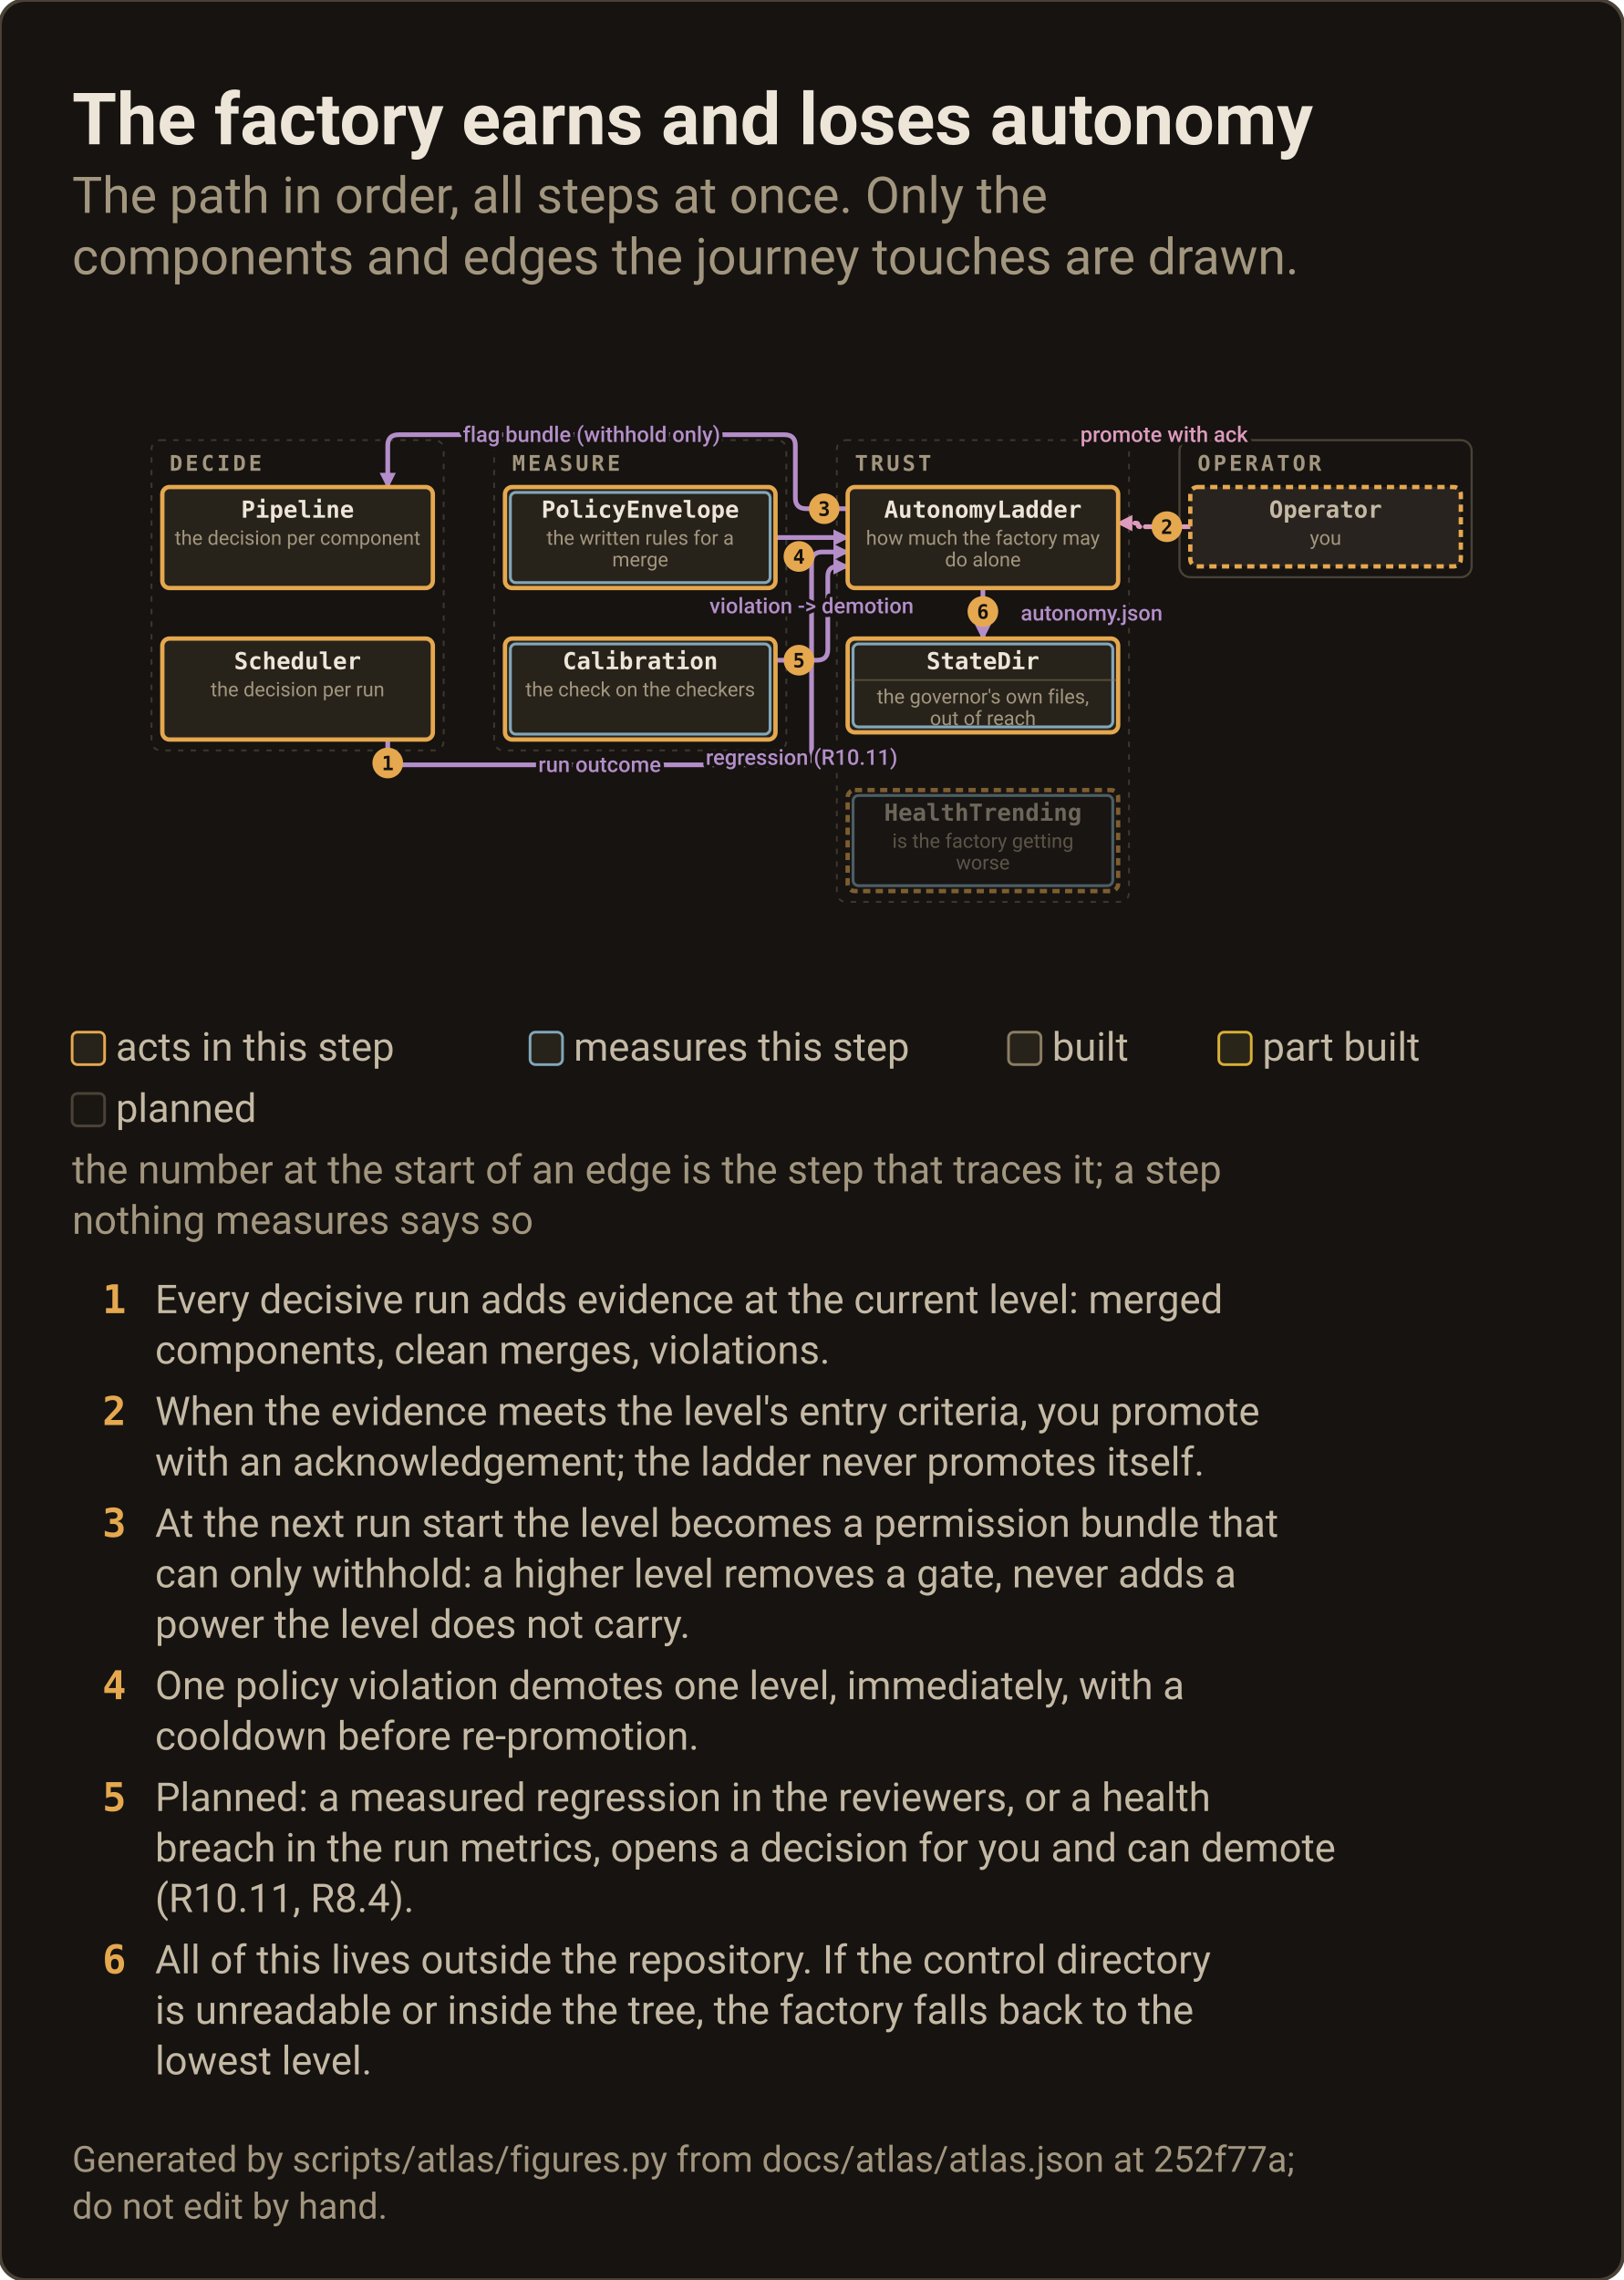
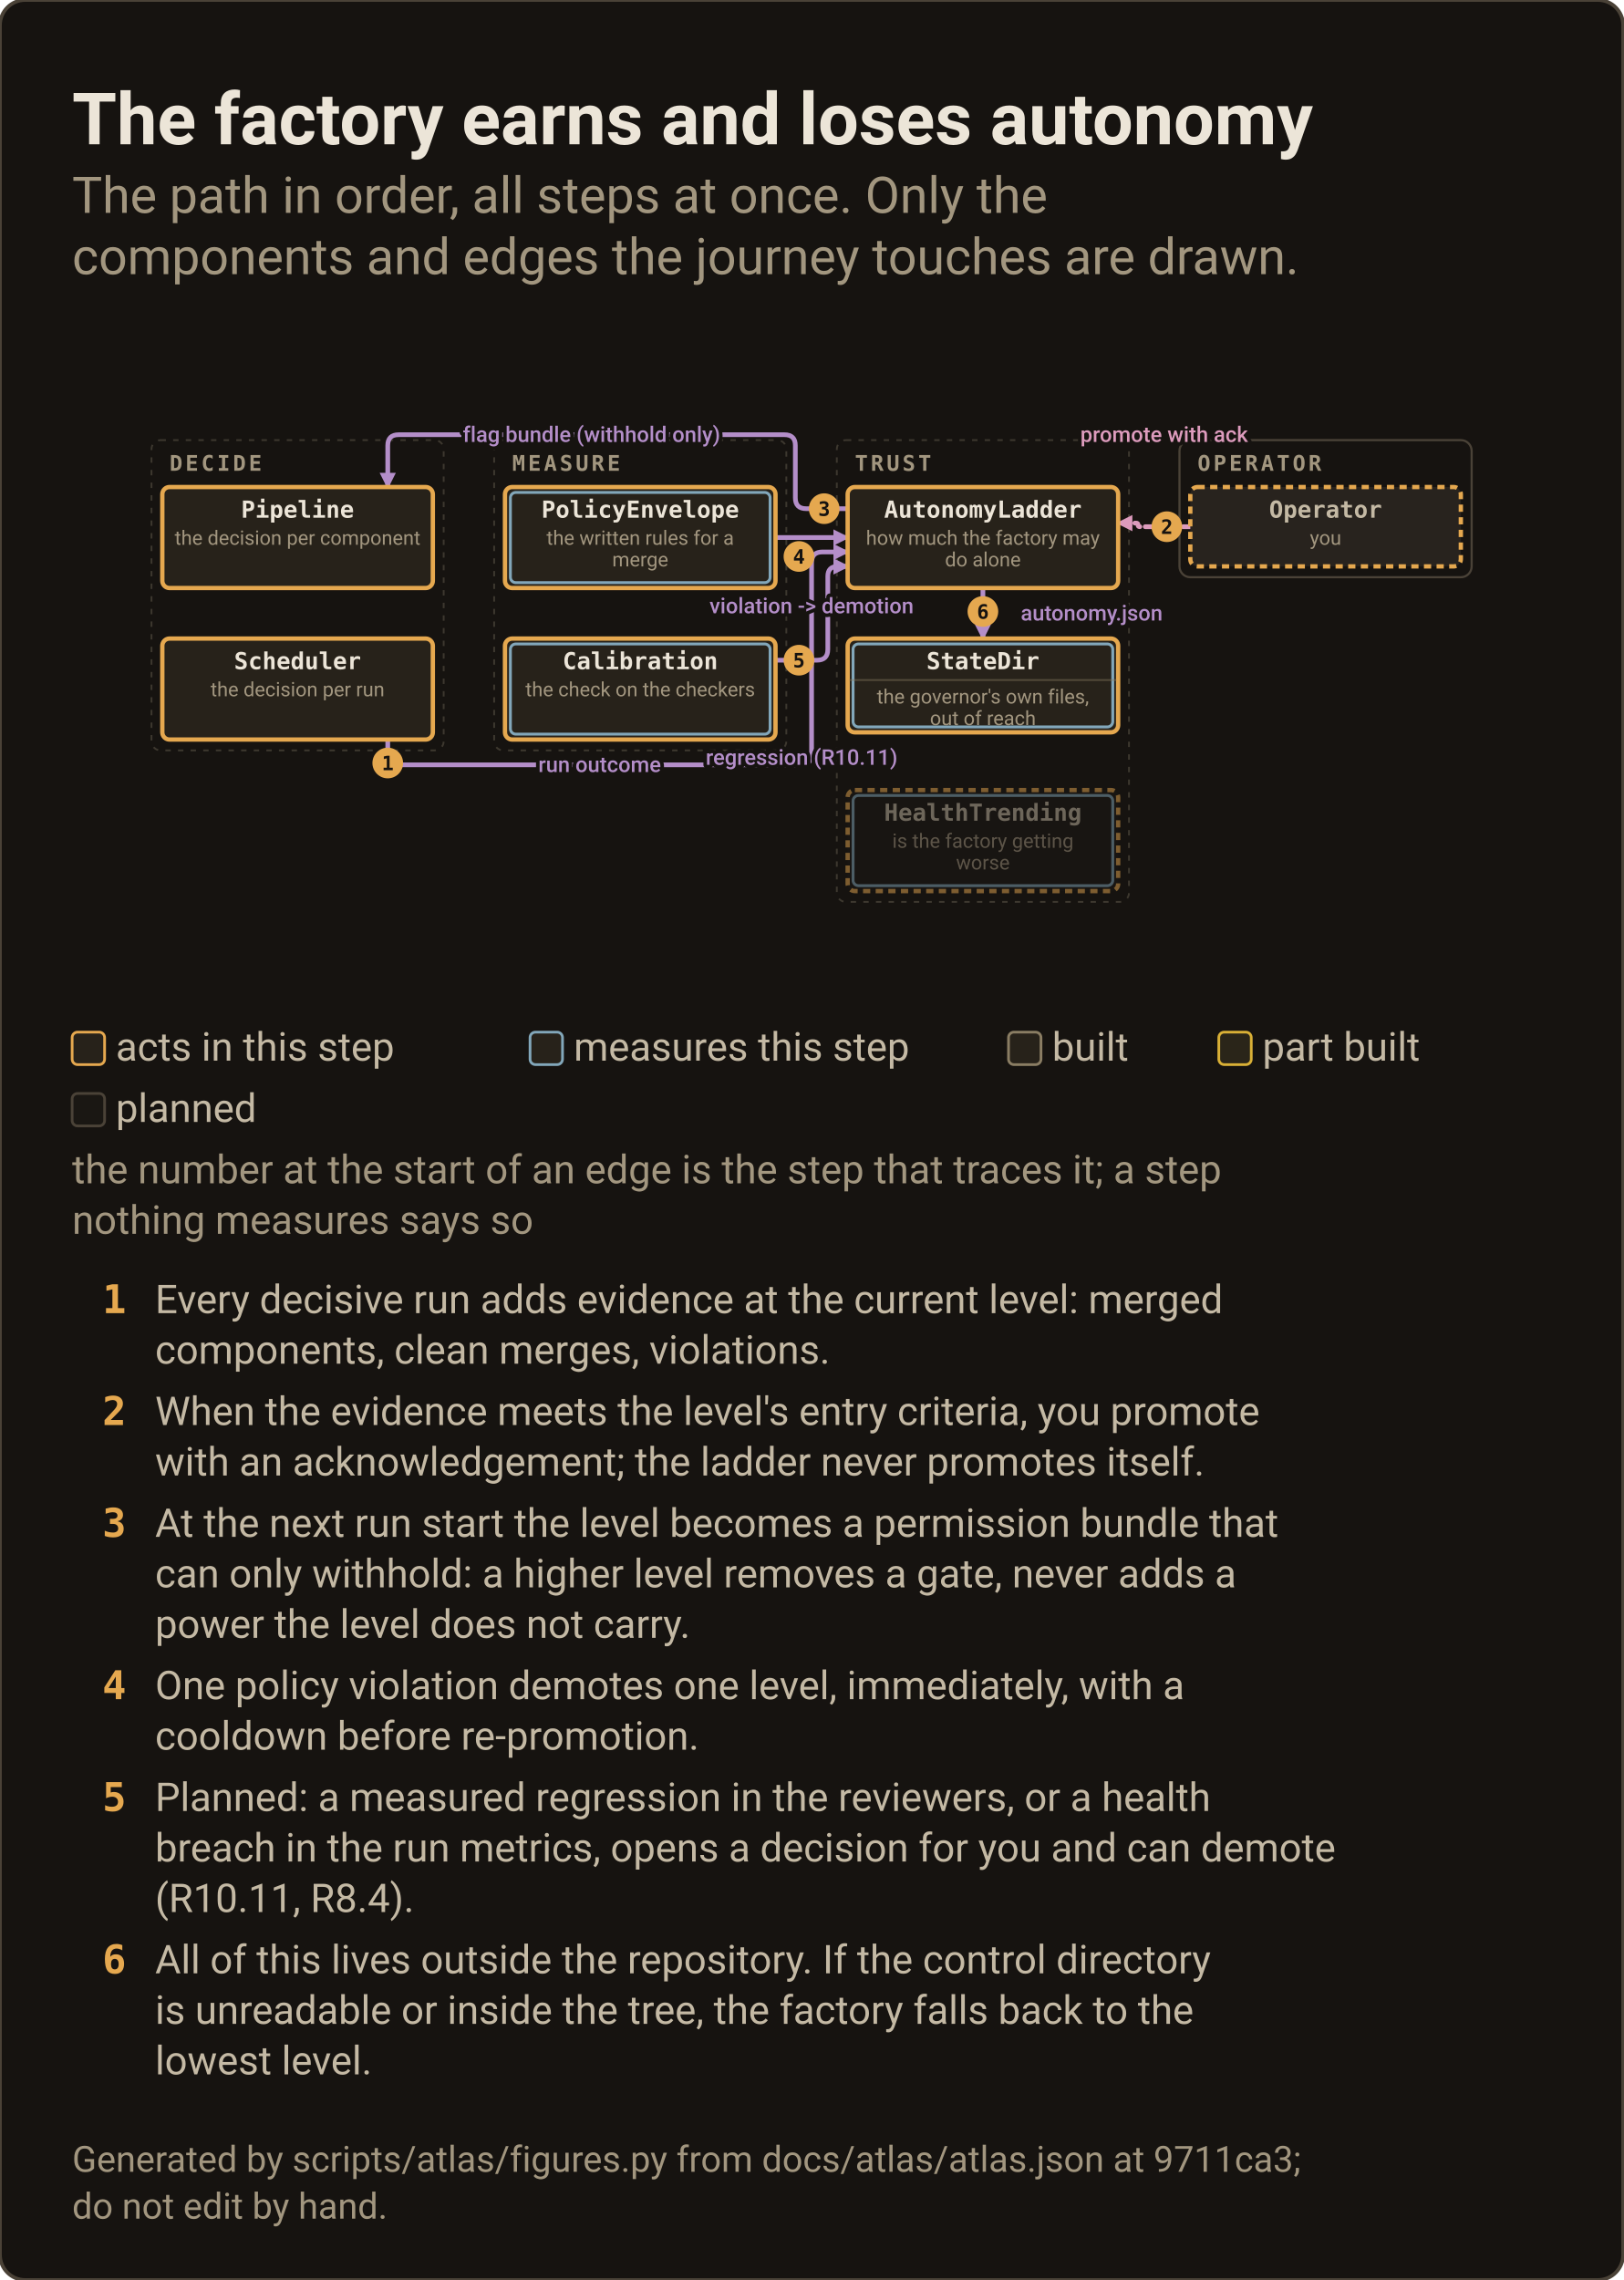
<svg xmlns="http://www.w3.org/2000/svg" width="900" height="1264" viewBox="0 0 900 1264" role="img" aria-label="Journey: The factory earns and loses autonomy">
  <rect x="0" y="0" width="900" height="1264" rx="14" fill="#161310" stroke="#4A4237" stroke-width="2" />
  <text x="40.0" y="80.0" class="c0">The factory earns and loses autonomy</text>
  <text x="40.0" y="118.0" class="c1">The path in order, all steps at once. Only the</text>
  <text x="40.0" y="152.0" class="c1">components and edges the journey touches are drawn.</text>
  <svg id="map" x="76.0" y="170.0" width="748" height="380" viewBox="0 0 748 380" overflow="visible">
    <defs>
      <marker id="map-m-work" viewBox="0 0 8 8" refX="7" refY="4" markerUnits="userSpaceOnUse" markerWidth="9" markerHeight="9" orient="auto-start-reverse">
        <path d="M0,0 L8,4 L0,8 z" fill="#D9CDB2" />
      </marker>
      <marker id="map-m-measure" viewBox="0 0 8 8" refX="7" refY="4" markerUnits="userSpaceOnUse" markerWidth="9" markerHeight="9" orient="auto-start-reverse">
        <path d="M0,0 L8,4 L0,8 z" fill="#82A7BA" />
      </marker>
      <marker id="map-m-feedback" viewBox="0 0 8 8" refX="7" refY="4" markerUnits="userSpaceOnUse" markerWidth="9" markerHeight="9" orient="auto-start-reverse">
        <path d="M0,0 L8,4 L0,8 z" fill="#E39A86" />
      </marker>
      <marker id="map-m-operator" viewBox="0 0 8 8" refX="7" refY="4" markerUnits="userSpaceOnUse" markerWidth="9" markerHeight="9" orient="auto-start-reverse">
        <path d="M0,0 L8,4 L0,8 z" fill="#DD9BBD" />
      </marker>
      <marker id="map-m-trust" viewBox="0 0 8 8" refX="7" refY="4" markerUnits="userSpaceOnUse" markerWidth="9" markerHeight="9" orient="auto-start-reverse">
        <path d="M0,0 L8,4 L0,8 z" fill="#B48EC9" />
      </marker>
      <marker id="map-m-learn" viewBox="0 0 8 8" refX="7" refY="4" markerUnits="userSpaceOnUse" markerWidth="9" markerHeight="9" orient="auto-start-reverse">
        <path d="M0,0 L8,4 L0,8 z" fill="#86C9A9" />
      </marker>
      <marker id="map-m-record" viewBox="0 0 8 8" refX="7" refY="4" markerUnits="userSpaceOnUse" markerWidth="9" markerHeight="9" orient="auto-start-reverse">
        <path d="M0,0 L8,4 L0,8 z" fill="#B7C27C" />
      </marker>
      <marker id="map-m-change" viewBox="0 0 8 8" refX="7" refY="4" markerUnits="userSpaceOnUse" markerWidth="9" markerHeight="9" orient="auto-start-reverse">
        <path d="M0,0 L8,4 L0,8 z" fill="#E26D5A" />
      </marker>
      <marker id="map-m-reach" viewBox="0 0 8 8" refX="7" refY="4" markerUnits="userSpaceOnUse" markerWidth="9" markerHeight="9" orient="auto-start-reverse">
        <path d="M0,0 L8,4 L0,8 z" fill="#E5A84F" />
      </marker>
    </defs>
    <style>#map .node.quiet{opacity:.42}#map .node.planned{opacity:.5}#map .node.planned.quiet{opacity:.3}#map .node.meas .node__box{stroke:#82A7BA;stroke-width:2.2}#map .node.acts .node__box{stroke:#E5A84F;stroke-width:2.4}#map .node__ring{display:none;fill:none;stroke:#82A7BA;stroke-width:1.6}#map .node.meas .node__ring{display:inline}#map .flow.planned{opacity:.35}#map .flowlbl.planned{opacity:.5}#map .flow.off,#map .flowlbl.off{display:none}#map .flow.hot{opacity:1;stroke-opacity:1;stroke-width:2.6}#map .flowlbl.hot{opacity:1}</style>
    <rect x="8.0" y="74.0" width="162.0" height="172.0" rx="5" fill="none" stroke="#A2967F" stroke-opacity=".28" stroke-width="1" stroke-dasharray="3 4" />
    <text x="18.0" y="91.0" class="t3">DECIDE</text>
    <rect x="198.0" y="74.0" width="162.0" height="172.0" rx="5" fill="none" stroke="#A2967F" stroke-opacity=".28" stroke-width="1" stroke-dasharray="3 4" />
    <text x="208.0" y="91.0" class="t3">MEASURE</text>
    <rect x="388.0" y="74.0" width="162.0" height="256.0" rx="5" fill="none" stroke="#A2967F" stroke-opacity=".28" stroke-width="1" stroke-dasharray="3 4" />
    <text x="398.0" y="91.0" class="t3">TRUST</text>
    <rect x="578.0" y="74.0" width="162.0" height="76.0" rx="6" fill="none" stroke="#4A4237" stroke-width="1.2" />
    <text x="588.0" y="91.0" class="t3">OPERATOR</text>
    <g data-layer="flow">
      <path id="map-f48" class="flow trust hot" data-edge="48" data-from="Scheduler" data-to="AutonomyLadder" data-art="run outcome" data-kind="trust" data-layer="trust" d="M 139.0 240.0 L 139.0 248.0 Q 139.0 254.0 145.0 254.0 L 368.0 254.0 Q 374.0 254.0 374.0 248.0 L 374.0 142.0 Q 374.0 136.0 380.0 136.0 L 394.0 136.0" fill="none" stroke="#B48EC9" stroke-opacity="0.82" stroke-width="1.2" stroke-linecap="round" marker-end="url(#map-m-trust)" />
      <path id="map-f67" class="flow trust planned hot" data-edge="67" data-from="Operator" data-to="AutonomyLadder" data-art="promote with ack" data-kind="trust" data-layer="operator" d="M 584.0 122.0 L 556.0 122.0 Q 555.0 122.0 555.0 121.0 L 555.0 121.0 Q 555.0 120.0 554.0 120.0 L 544.0 120.0" fill="none" stroke="#DD9BBD" stroke-opacity="0.82" stroke-width="1.2" stroke-dasharray="4 3" stroke-linecap="round" marker-end="url(#map-m-operator)" />
      <path id="map-f49" class="flow trust hot" data-edge="49" data-from="AutonomyLadder" data-to="Pipeline" data-art="flag bundle (withhold only)" data-kind="trust" data-layer="trust" d="M 394.0 112.0 L 371.0 112.0 Q 365.0 112.0 365.0 106.0 L 365.0 77.0 Q 365.0 71.0 359.0 71.0 L 145.0 71.0 Q 139.0 71.0 139.0 77.0 L 139.0 100.0" fill="none" stroke="#B48EC9" stroke-opacity="0.82" stroke-width="1.2" stroke-linecap="round" marker-end="url(#map-m-trust)" />
      <path id="map-f50" class="flow trust hot" data-edge="50" data-from="PolicyEnvelope" data-to="AutonomyLadder" data-art="violation -&gt; demotion" data-kind="trust" data-layer="trust" d="M 354.0 128.0 L 394.0 128.0" fill="none" stroke="#B48EC9" stroke-opacity="0.82" stroke-width="1.2" stroke-linecap="round" marker-end="url(#map-m-trust)" />
      <path id="map-f51" class="flow trust hot" data-edge="51" data-from="Calibration" data-to="AutonomyLadder" data-art="regression (R10.11)" data-kind="trust" data-layer="trust" d="M 354.0 196.0 L 377.0 196.0 Q 383.0 196.0 383.0 190.0 L 383.0 149.5 Q 383.0 144.0 388.5 144.0 L 394.0 144.0" fill="none" stroke="#B48EC9" stroke-opacity="0.82" stroke-width="1.2" stroke-linecap="round" marker-end="url(#map-m-trust)" />
      <path id="map-f52" class="flow trust hot" data-edge="52" data-from="AutonomyLadder" data-to="StateDir" data-art="autonomy.json" data-kind="trust" data-layer="trust" d="M 469.0 156.0 L 469.0 184.0" fill="none" stroke="#B48EC9" stroke-opacity="0.82" stroke-width="1.2" stroke-linecap="round" marker-end="url(#map-m-trust)" />
    </g>
    <g class="node built acts meas" data-id="PolicyEnvelope" data-kind="component" data-state="built" data-region="measure" role="button" tabindex="0" aria-label="PolicyEnvelope, the written rules for a merge, built">
      <rect class="node__box" x="204.0" y="100.0" width="150.0" height="56.0" rx="4.0" fill="#27221A" stroke="#8A7D63" stroke-width="1.1" />
      <rect class="node__ring" x="207.0" y="103.0" width="144.0" height="50.0" rx="3.0" />
      <text x="279.0" y="117.0" class="t4">PolicyEnvelope</text>
      <g data-layer="job">
        <text x="279.0" y="132.0" class="t5">the written rules for a</text>
        <text x="279.0" y="144.0" class="t5">merge</text>
      </g>
    </g>
    <g class="node built acts meas" data-id="Calibration" data-kind="component" data-state="built" data-region="measure" role="button" tabindex="0" aria-label="Calibration, the check on the checkers, built">
      <rect class="node__box" x="204.0" y="184.0" width="150.0" height="56.0" rx="4.0" fill="#27221A" stroke="#8A7D63" stroke-width="1.1" />
      <rect class="node__ring" x="207.0" y="187.0" width="144.0" height="50.0" rx="3.0" />
      <text x="279.0" y="201.0" class="t4">Calibration</text>
      <g data-layer="job">
        <text x="279.0" y="216.0" class="t5">the check on the checkers</text>
      </g>
    </g>
    <g class="node built acts" data-id="Pipeline" data-kind="component" data-state="built" data-region="decide" role="button" tabindex="0" aria-label="Pipeline, the decision per component, built">
      <rect class="node__box" x="14.0" y="100.0" width="150.0" height="56.0" rx="4.0" fill="#27221A" stroke="#8A7D63" stroke-width="1.1" />
      <rect class="node__ring" x="17.0" y="103.0" width="144.0" height="50.0" rx="3.0" />
      <text x="89.0" y="117.0" class="t4">Pipeline</text>
      <g data-layer="job">
        <text x="89.0" y="132.0" class="t5">the decision per component</text>
      </g>
    </g>
    <g class="node built acts" data-id="Scheduler" data-kind="component" data-state="built" data-region="decide" role="button" tabindex="0" aria-label="Scheduler, the decision per run, built">
      <rect class="node__box" x="14.0" y="184.0" width="150.0" height="56.0" rx="4.0" fill="#27221A" stroke="#8A7D63" stroke-width="1.1" />
      <rect class="node__ring" x="17.0" y="187.0" width="144.0" height="50.0" rx="3.0" />
      <text x="89.0" y="201.0" class="t4">Scheduler</text>
      <g data-layer="job">
        <text x="89.0" y="216.0" class="t5">the decision per run</text>
      </g>
    </g>
    <g class="node built acts" data-id="AutonomyLadder" data-kind="component" data-state="built" data-region="trust" role="button" tabindex="0" aria-label="AutonomyLadder, how much the factory may do alone, built">
      <rect class="node__box" x="394.0" y="100.0" width="150.0" height="56.0" rx="4.0" fill="#27221A" stroke="#8A7D63" stroke-width="1.1" />
      <rect class="node__ring" x="397.0" y="103.0" width="144.0" height="50.0" rx="3.0" />
      <text x="469.0" y="117.0" class="t4">AutonomyLadder</text>
      <g data-layer="job">
        <text x="469.0" y="132.0" class="t5">how much the factory may</text>
        <text x="469.0" y="144.0" class="t5">do alone</text>
      </g>
    </g>
    <g class="node built acts meas" data-id="StateDir" data-kind="store" data-state="built" data-region="trust" role="button" tabindex="0" aria-label="StateDir, the governor's own files, out of reach, built">
      <rect class="node__box" x="394.0" y="184.0" width="150.0" height="52.0" rx="4.0" fill="#27221A" stroke="#8A7D63" stroke-width="1.1" />
      <rect class="node__ring" x="397.0" y="187.0" width="144.0" height="46.0" rx="3.0" />
      <text x="469.0" y="201.0" class="t4">StateDir</text>
      <line x1="395.0" y1="207.0" x2="543.0" y2="207.0" stroke="#8A7D63" stroke-opacity=".45" stroke-width="1" />
      <g data-layer="job">
        <text x="469.0" y="220.0" class="t5">the governor's own files,</text>
        <text x="469.0" y="232.0" class="t5">out of reach</text>
      </g>
    </g>
    <g class="node planned acts meas" data-id="HealthTrending" data-kind="component" data-state="planned" data-region="trust" role="button" tabindex="0" aria-label="HealthTrending, is the factory getting worse, planned">
      <rect class="node__box" x="394.0" y="268.0" width="150.0" height="56.0" rx="4.0" fill="#1A1713" stroke="#4A4237" stroke-width="1.1" stroke-dasharray="4 3" />
      <rect class="node__ring" x="397.0" y="271.0" width="144.0" height="50.0" rx="3.0" />
      <text x="469.0" y="285.0" class="t6">HealthTrending</text>
      <g data-layer="job">
        <text x="469.0" y="300.0" class="t5">is the factory getting</text>
        <text x="469.0" y="312.0" class="t5">worse</text>
      </g>
    </g>
    <g class="node actor acts" data-id="Operator" data-kind="actor" data-state="planned" data-region="operator" role="button" tabindex="0" aria-label="Operator, you, outside">
      <rect class="node__box" x="584.0" y="100.0" width="150.0" height="44.0" rx="4.0" fill="#28231E" stroke="#A2967F" stroke-width="1.1" stroke-dasharray="4 3" />
      <rect class="node__ring" x="587.0" y="103.0" width="144.0" height="38.0" rx="3.0" />
      <text x="659.0" y="117.0" class="t6">Operator</text>
      <g data-layer="job">
        <text x="659.0" y="132.0" class="t5">you</text>
      </g>
    </g>
    <g data-layer="flow">
      <g class="flowlbl trust hot" data-edge="48" data-from="Scheduler" data-to="AutonomyLadder" data-layer="trust">
        <text x="256.5" y="258.0" class="t1">run outcome</text>
      </g>
      <g class="flowlbl trust planned hot" data-edge="67" data-from="Operator" data-to="AutonomyLadder" data-layer="operator">
        <text x="569.5" y="75.0" class="t2">promote with ack</text>
      </g>
      <g class="flowlbl trust hot" data-edge="49" data-from="AutonomyLadder" data-to="Pipeline" data-layer="trust">
        <text x="252.0" y="75.0" class="t1">flag bundle (withhold only)</text>
      </g>
      <g class="flowlbl trust hot" data-edge="50" data-from="PolicyEnvelope" data-to="AutonomyLadder" data-layer="trust">
        <text x="374.0" y="170.0" class="t1">violation -&gt; demotion</text>
      </g>
      <g class="flowlbl trust hot" data-edge="51" data-from="Calibration" data-to="AutonomyLadder" data-layer="trust">
        <text x="368.5" y="254.0" class="t1">regression (R10.11)</text>
      </g>
      <g class="flowlbl trust hot" data-edge="52" data-from="AutonomyLadder" data-to="StateDir" data-layer="trust">
        <text x="529.3" y="174.0" class="t1">autonomy.json</text>
      </g>
    </g>
    <g data-layer="steps">
      <g class="step" data-edge="48">
        <circle cx="139.0" cy="253.0" r="8.5" fill="#E5A84F" />
        <text x="139.0" y="257.0" class="t0">1</text>
      </g>
      <g class="step" data-edge="67">
        <circle cx="571.0" cy="122.0" r="8.5" fill="#E5A84F" />
        <text x="571.0" y="126.0" class="t0">2</text>
      </g>
      <g class="step" data-edge="49">
        <circle cx="381.0" cy="112.0" r="8.5" fill="#E5A84F" />
        <text x="381.0" y="116.0" class="t0">3</text>
      </g>
      <g class="step" data-edge="50">
        <circle cx="367.0" cy="138.5" r="8.5" fill="#E5A84F" />
        <text x="367.0" y="142.5" class="t0">4</text>
      </g>
      <g class="step" data-edge="51">
        <circle cx="367.0" cy="196.0" r="8.5" fill="#E5A84F" />
        <text x="367.0" y="200.0" class="t0">5</text>
      </g>
      <g class="step" data-edge="52">
        <circle cx="469.0" cy="169.0" r="8.5" fill="#E5A84F" />
        <text x="469.0" y="173.0" class="t0">6</text>
      </g>
    </g>
    <style>#map .t0{font-family:ui-monospace,"SF Mono",SFMono-Regular,"JetBrains Mono",Menlo,Consolas,monospace;font-size:11.0px;font-weight:700;fill:#161310;text-anchor:middle}#map .t1{font-family:ui-sans-serif,system-ui,-apple-system,"SF Pro Text","Segoe UI",Roboto,"Helvetica Neue",Arial,sans-serif;font-size:12.0px;font-weight:500;fill:#B48EC9;text-anchor:middle;paint-order:stroke;stroke:#161310;stroke-width:4;stroke-linejoin:round}#map .t2{font-family:ui-sans-serif,system-ui,-apple-system,"SF Pro Text","Segoe UI",Roboto,"Helvetica Neue",Arial,sans-serif;font-size:12.0px;font-weight:500;fill:#DD9BBD;text-anchor:middle;paint-order:stroke;stroke:#161310;stroke-width:4;stroke-linejoin:round}#map .t3{font-family:ui-monospace,"SF Mono",SFMono-Regular,"JetBrains Mono",Menlo,Consolas,monospace;font-size:12.0px;font-weight:600;fill:#A2967F;text-anchor:start;letter-spacing:.13em}#map .t4{font-family:ui-monospace,"SF Mono",SFMono-Regular,"JetBrains Mono",Menlo,Consolas,monospace;font-size:13.0px;font-weight:600;fill:#ECE5D8;text-anchor:middle}#map .t5{font-family:ui-sans-serif,system-ui,-apple-system,"SF Pro Text","Segoe UI",Roboto,"Helvetica Neue",Arial,sans-serif;font-size:11.0px;font-weight:400;fill:#A2967F;text-anchor:middle}#map .t6{font-family:ui-monospace,"SF Mono",SFMono-Regular,"JetBrains Mono",Menlo,Consolas,monospace;font-size:13.0px;font-weight:600;fill:#C4B9A4;text-anchor:middle}</style>
  </svg>
  <rect x="40.0" y="572.2" width="18" height="18" rx="3" fill="#27221A" stroke="#E5A84F" stroke-width="1.5" />
  <text x="64.2" y="588.0" class="c2">acts in this step</text>
  <rect x="293.9" y="572.2" width="18" height="18" rx="3" fill="#27221A" stroke="#82A7BA" stroke-width="1.5" />
  <text x="318.1" y="588.0" class="c2">measures this step</text>
  <rect x="559.2" y="572.2" width="18" height="18" rx="3" fill="#27221A" stroke="#8A7D63" stroke-width="1.5" />
  <text x="583.4" y="588.0" class="c2">built</text>
  <rect x="675.8" y="572.2" width="18" height="18" rx="3" fill="#2A2519" stroke="#D9B036" stroke-width="1.5" />
  <text x="700.0" y="588.0" class="c2">part built</text>
  <rect x="40.0" y="606.2" width="18" height="18" rx="3" fill="#1A1713" stroke="#4A4237" stroke-width="1.5" />
  <text x="64.2" y="622.0" class="c2">planned</text>
  <text x="40.0" y="656.0" class="c3">the number at the start of an edge is the step that traces it; a step</text>
  <text x="40.0" y="684.0" class="c3">nothing measures says so</text>
  <text x="70.0" y="728.0" class="c4">1</text>
  <text x="86.0" y="728.0" class="c2">Every decisive run adds evidence at the current level: merged</text>
  <text x="86.0" y="756.0" class="c2">components, clean merges, violations.</text>
  <text x="70.0" y="790.0" class="c4">2</text>
  <text x="86.0" y="790.0" class="c2">When the evidence meets the level's entry criteria, you promote</text>
  <text x="86.0" y="818.0" class="c2">with an acknowledgement; the ladder never promotes itself.</text>
  <text x="70.0" y="852.0" class="c4">3</text>
  <text x="86.0" y="852.0" class="c2">At the next run start the level becomes a permission bundle that</text>
  <text x="86.0" y="880.0" class="c2">can only withhold: a higher level removes a gate, never adds a</text>
  <text x="86.0" y="908.0" class="c2">power the level does not carry.</text>
  <text x="70.0" y="942.0" class="c4">4</text>
  <text x="86.0" y="942.0" class="c2">One policy violation demotes one level, immediately, with a</text>
  <text x="86.0" y="970.0" class="c2">cooldown before re-promotion.</text>
  <text x="70.0" y="1004.0" class="c4">5</text>
  <text x="86.0" y="1004.0" class="c2">Planned: a measured regression in the reviewers, or a health</text>
  <text x="86.0" y="1032.0" class="c2">breach in the run metrics, opens a decision for you and can demote</text>
  <text x="86.0" y="1060.0" class="c2">(R10.11, R8.4).</text>
  <text x="70.0" y="1094.0" class="c4">6</text>
  <text x="86.0" y="1094.0" class="c2">All of this lives outside the repository. If the control directory</text>
  <text x="86.0" y="1122.0" class="c2">is unreadable or inside the tree, the factory falls back to the</text>
  <text x="86.0" y="1150.0" class="c2">lowest level.</text>
-   <text x="40.0" y="1204.0" class="c5">Generated by scripts/atlas/figures.py from docs/atlas/atlas.json at 252f77a;</text>
+   <text x="40.0" y="1204.0" class="c5">Generated by scripts/atlas/figures.py from docs/atlas/atlas.json at 9711ca3;</text>
  <text x="40.0" y="1230.0" class="c5">do not edit by hand.</text>
  <style>.c0{font-family:ui-sans-serif,system-ui,-apple-system,"SF Pro Text","Segoe UI",Roboto,"Helvetica Neue",Arial,sans-serif;font-size:40.0px;font-weight:600;fill:#ECE5D8;text-anchor:start}.c1{font-family:ui-sans-serif,system-ui,-apple-system,"SF Pro Text","Segoe UI",Roboto,"Helvetica Neue",Arial,sans-serif;font-size:28.0px;font-weight:400;fill:#A2967F;text-anchor:start}.c2{font-family:ui-sans-serif,system-ui,-apple-system,"SF Pro Text","Segoe UI",Roboto,"Helvetica Neue",Arial,sans-serif;font-size:22.0px;font-weight:400;fill:#C4B9A4;text-anchor:start}.c3{font-family:ui-sans-serif,system-ui,-apple-system,"SF Pro Text","Segoe UI",Roboto,"Helvetica Neue",Arial,sans-serif;font-size:22.0px;font-weight:400;fill:#A2967F;text-anchor:start}.c4{font-family:ui-monospace,"SF Mono",SFMono-Regular,"JetBrains Mono",Menlo,Consolas,monospace;font-size:22.0px;font-weight:700;fill:#E5A84F;text-anchor:end}.c5{font-family:ui-sans-serif,system-ui,-apple-system,"SF Pro Text","Segoe UI",Roboto,"Helvetica Neue",Arial,sans-serif;font-size:20.0px;font-weight:400;fill:#A2967F;text-anchor:start}</style>
</svg>
